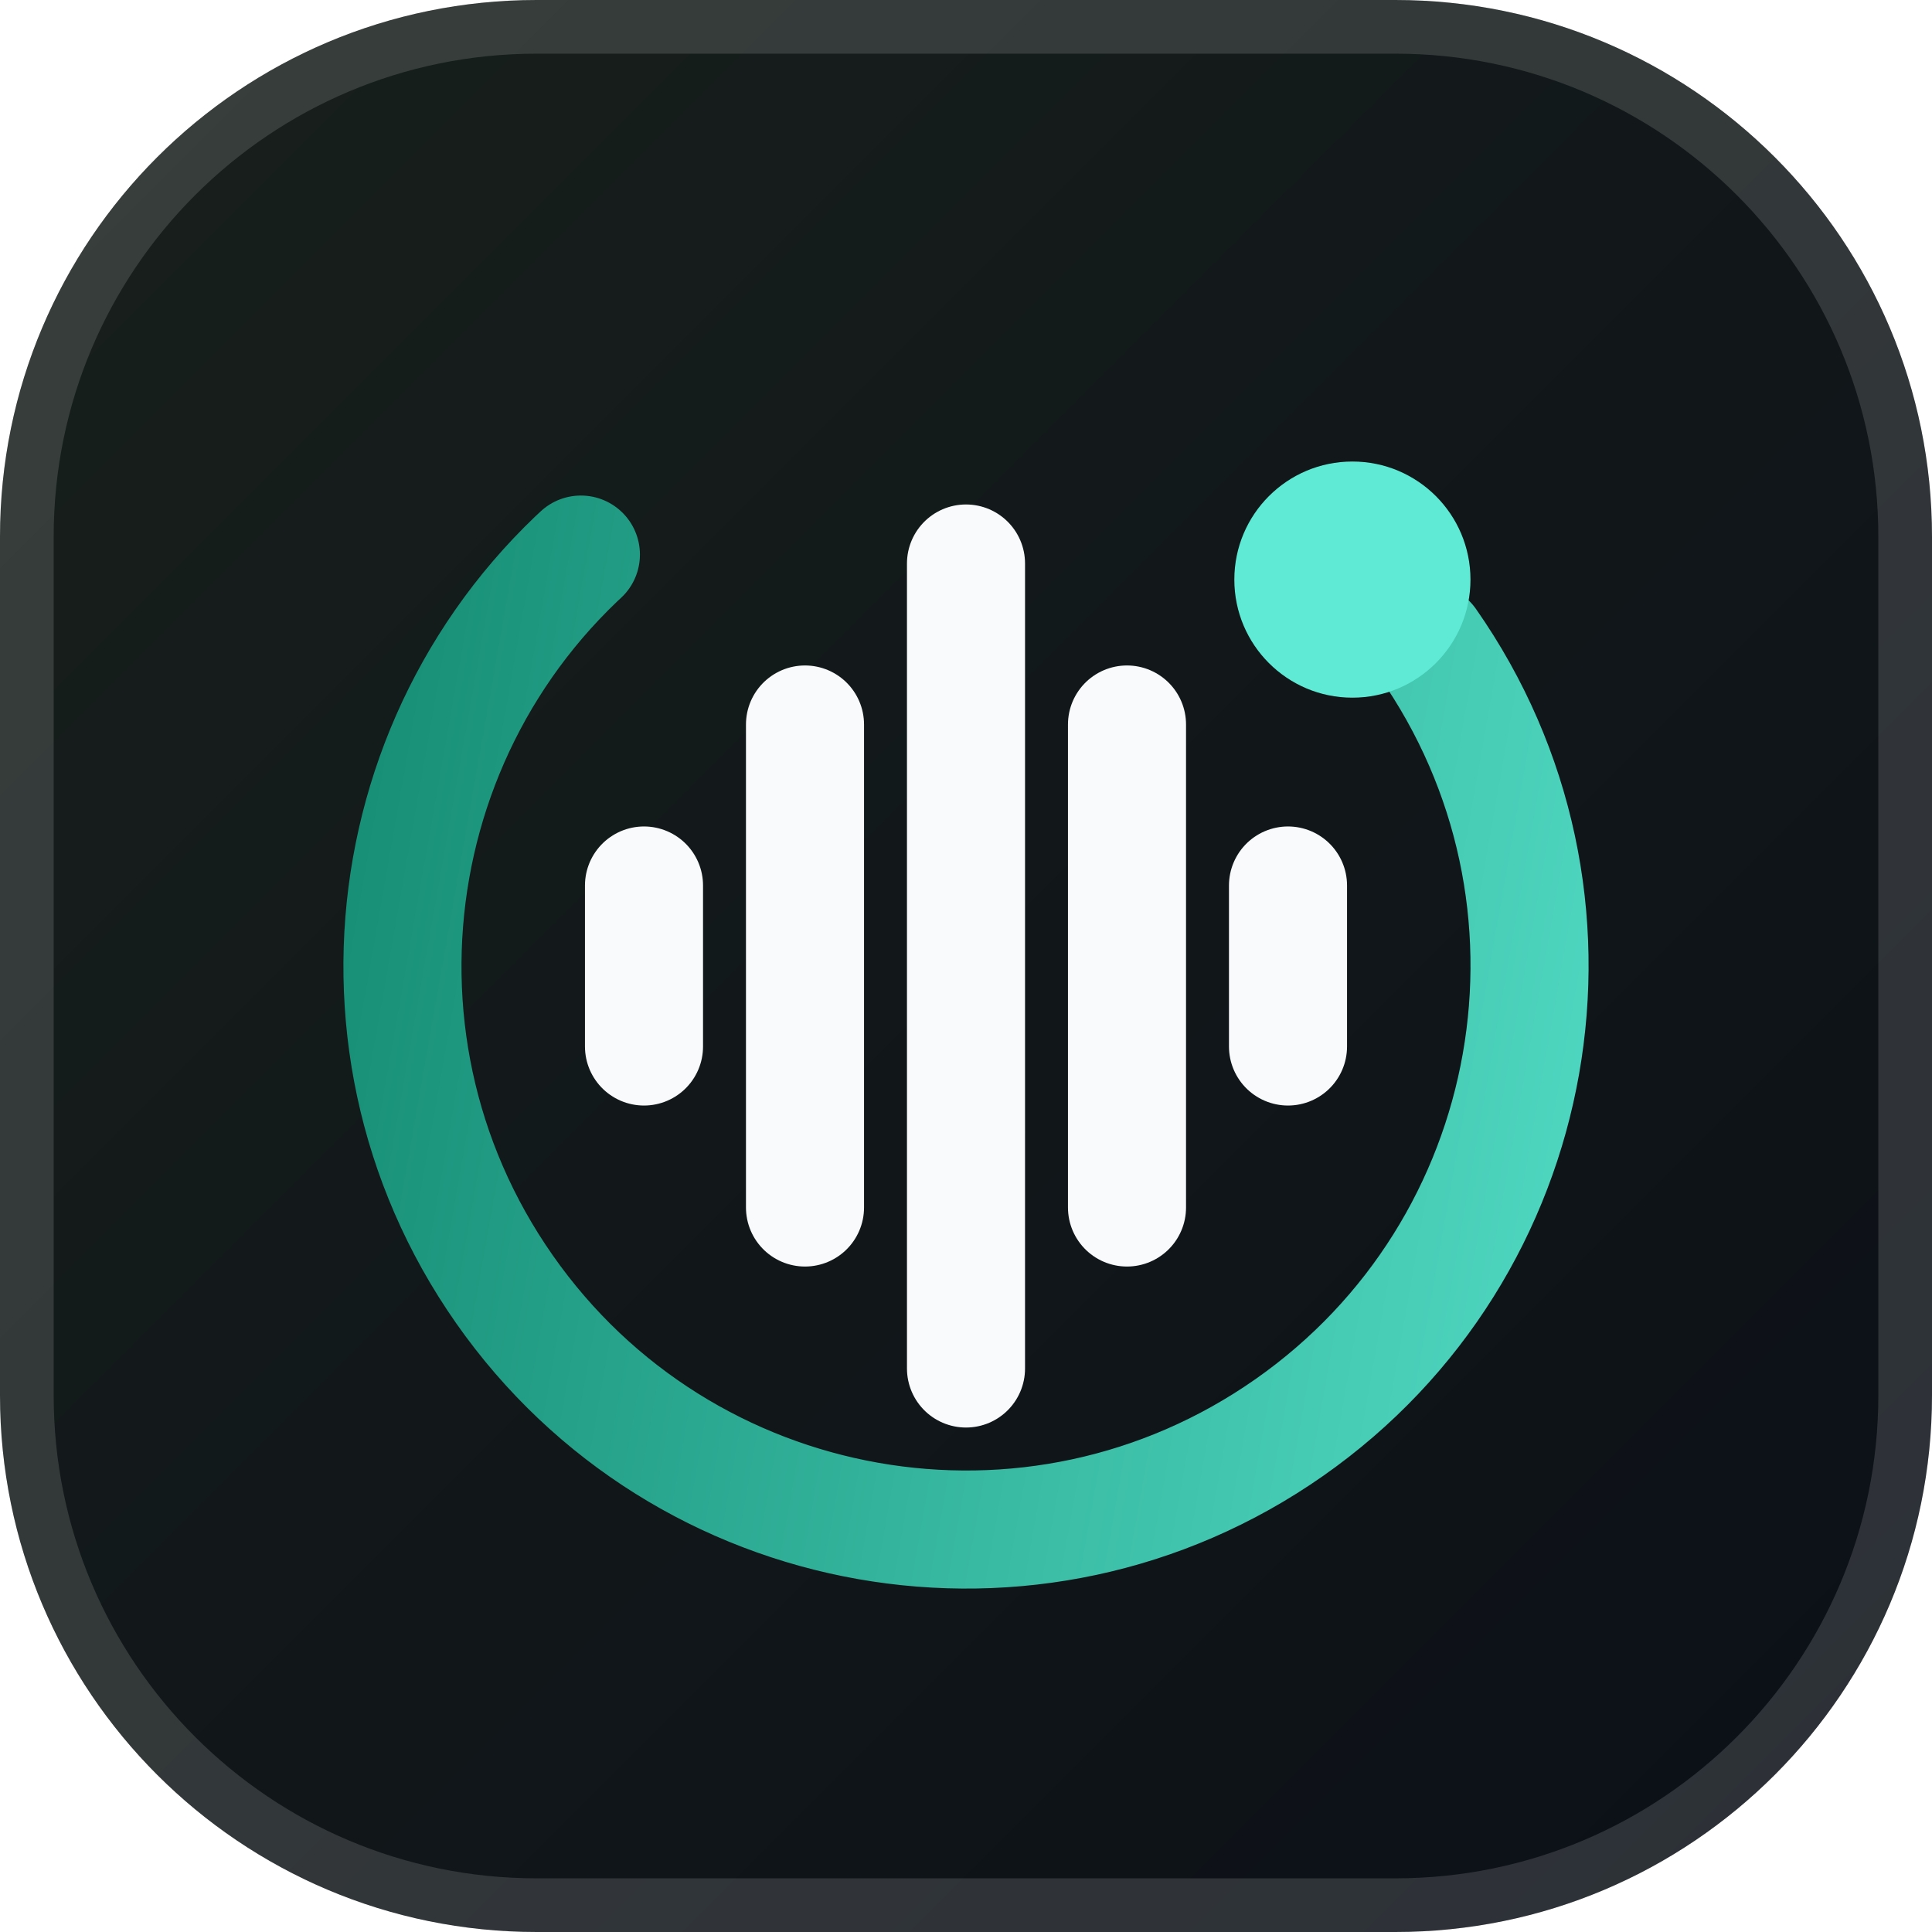
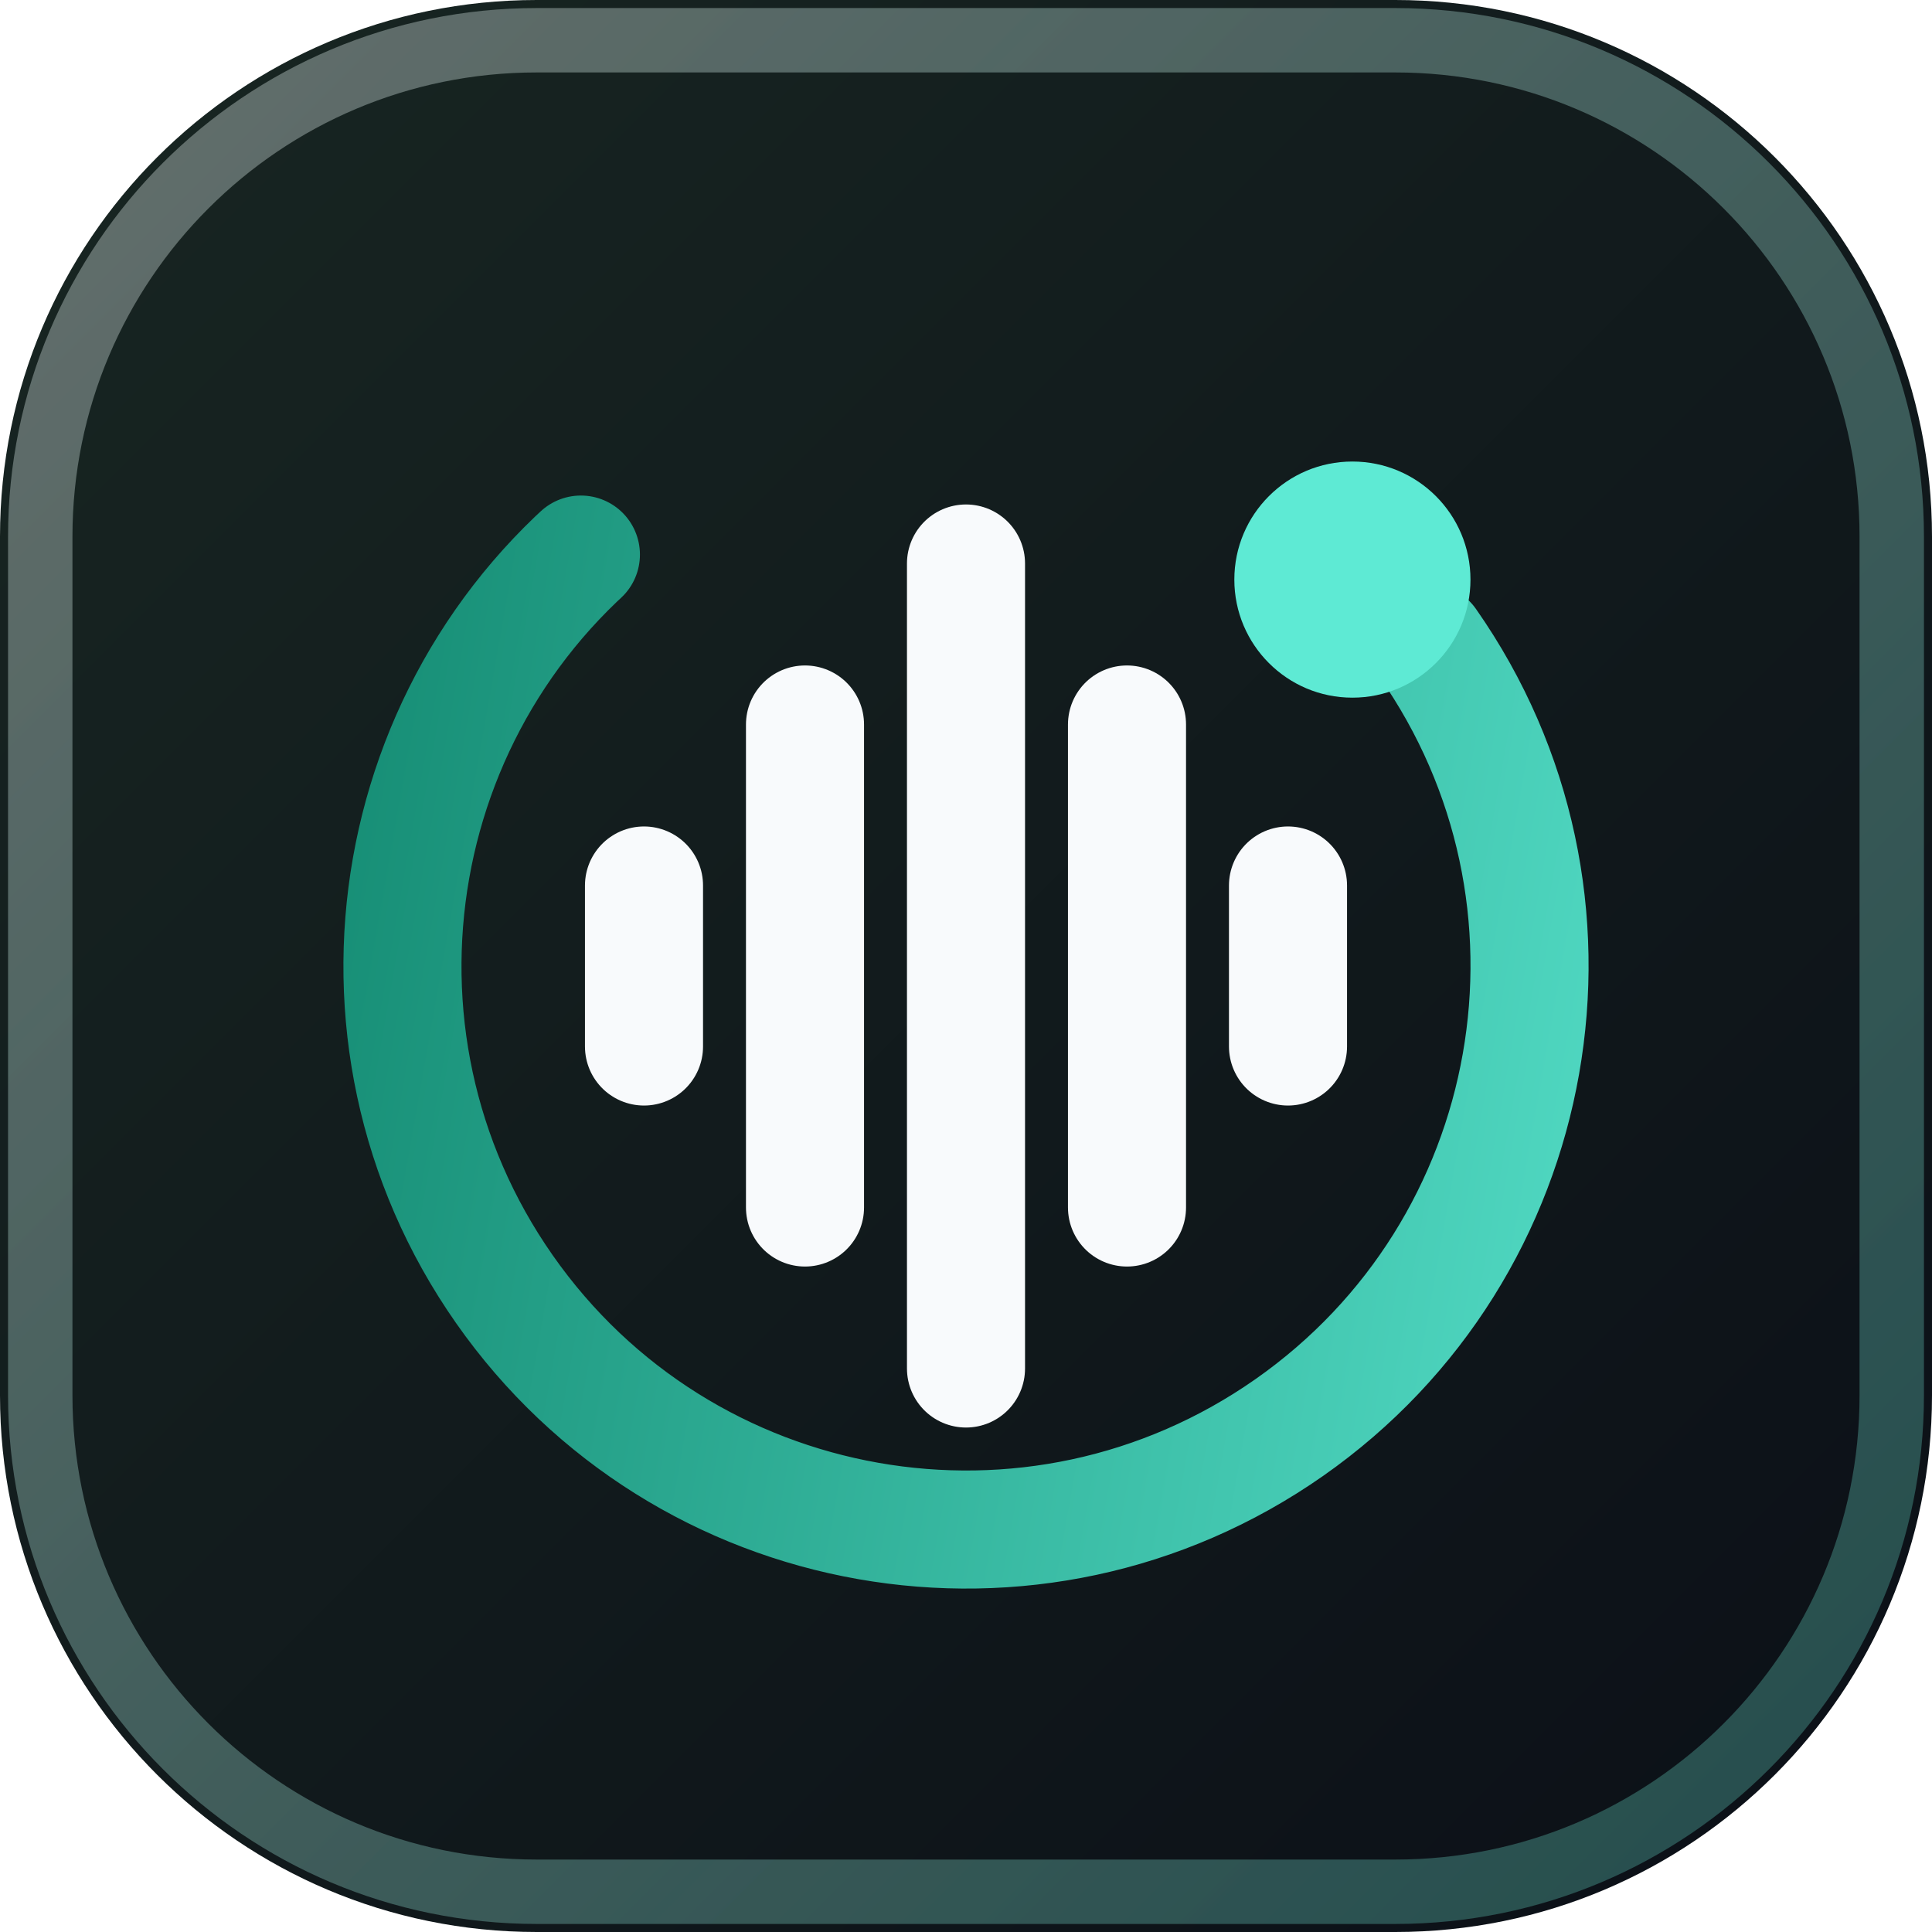
<svg xmlns="http://www.w3.org/2000/svg" viewBox="0 0 36 36" width="36" height="36" fill="none" role="img" aria-label="SpeechNexus AdminUI">
  <defs>
    <linearGradient id="sn-admin-bg" x1="0" y1="0" x2="36" y2="36" gradientUnits="userSpaceOnUse">
-       <stop offset="0%" stop-color="#18201C" />
+       <stop offset="0%" stop-color="#182622" />
      <stop offset="100%" stop-color="#0B0F17" />
+     </linearGradient>
+     <linearGradient id="sn-admin-rim" x1="0" y1="0" x2="36" y2="36" gradientUnits="userSpaceOnUse">
+       <stop offset="0%" stop-color="rgba(255,255,255,0.34)" />
+       <stop offset="100%" stop-color="rgba(94,234,212,0.28)" />
    </linearGradient>
    <linearGradient id="sn-admin-ring" x1="5" y1="5" x2="31" y2="31" gradientUnits="userSpaceOnUse">
      <stop offset="0%" stop-color="#087B62" />
      <stop offset="100%" stop-color="#5EEAD4" />
    </linearGradient>
  </defs>
  <rect width="36" height="36" rx="10" fill="url(#sn-admin-bg)" />
-   <rect x="0.5" y="0.5" width="35" height="35" rx="9.5" stroke="rgba(255,255,255,0.14)" stroke-width="1" />
+   <rect x="0.75" y="0.75" width="34.5" height="34.5" rx="9.25" stroke="url(#sn-admin-rim)" stroke-width="1.2" />
  <circle cx="18" cy="18" r="10.5" stroke="url(#sn-admin-ring)" stroke-width="2.2" stroke-linecap="round" stroke-dasharray="48 18" transform="rotate(-35 18 18)" />
  <path d="M12 16.5V19.5M15 13.5V22.5M18 10.5V25.5M21 13.5V22.5M24 16.5V19.5" stroke="#F8FAFC" stroke-width="2.2" stroke-linecap="round" />
  <circle cx="25.2" cy="10.8" r="2.2" fill="#5EEAD4" />
</svg>
